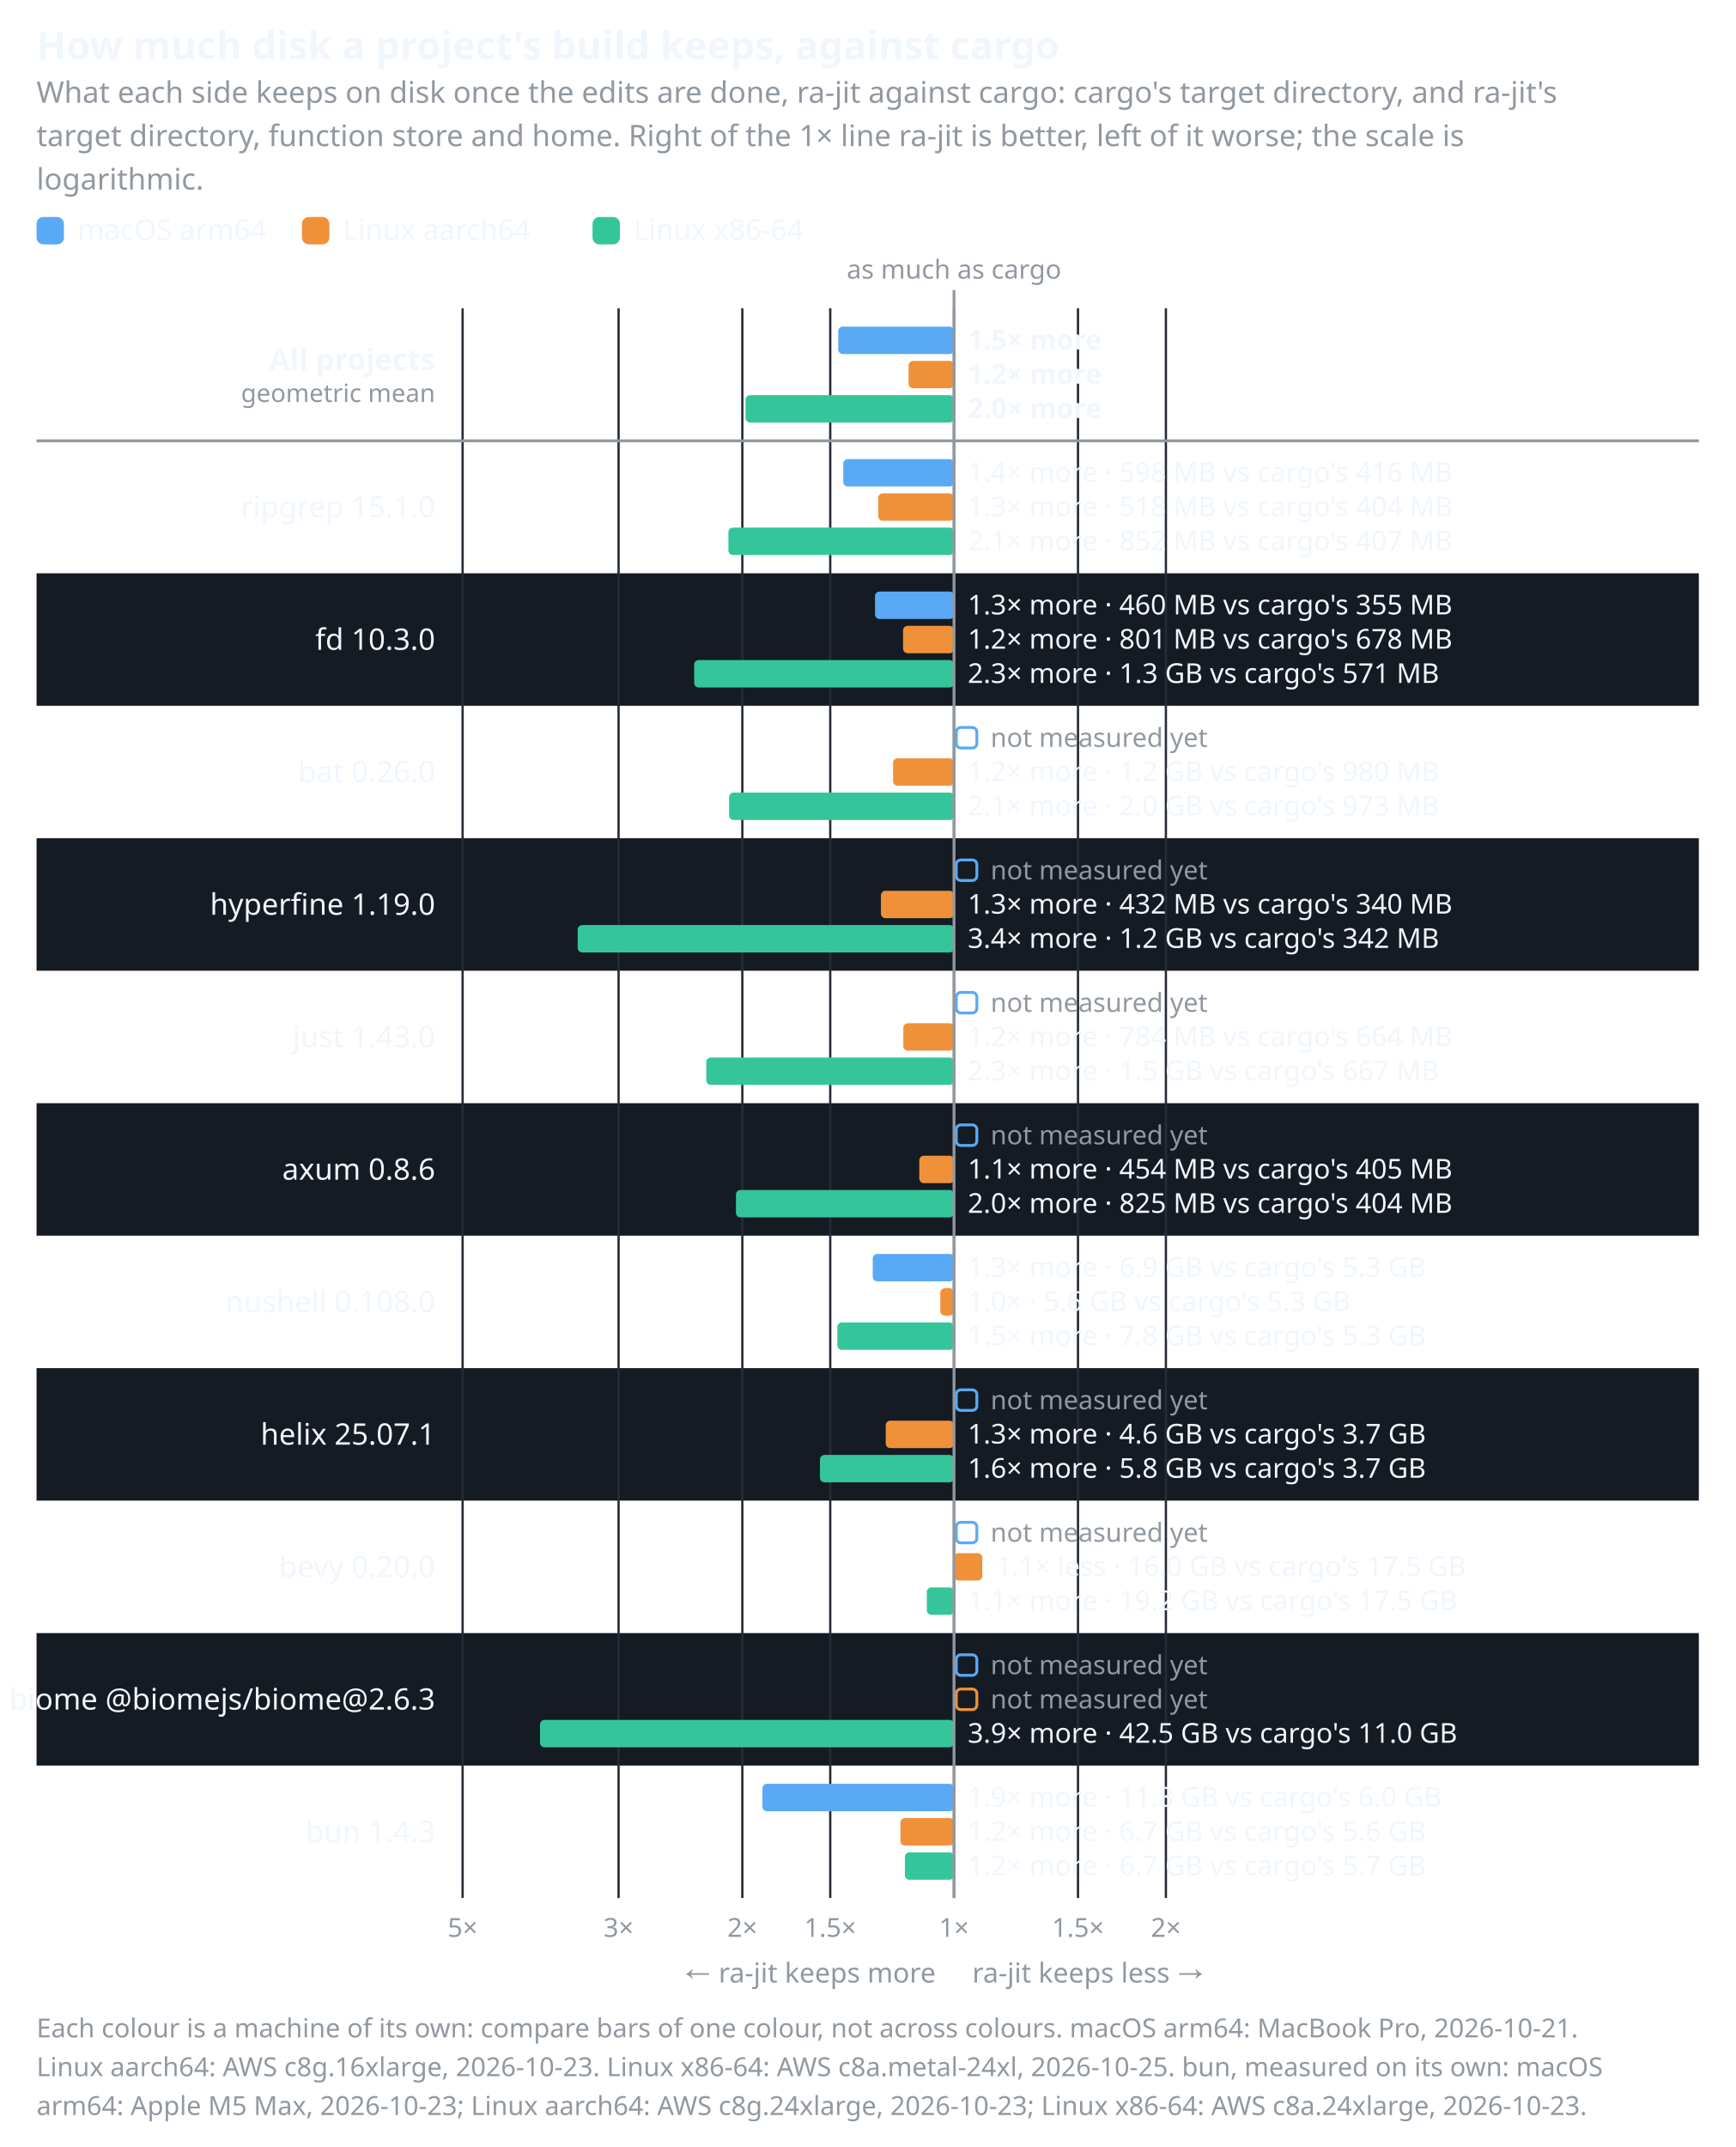
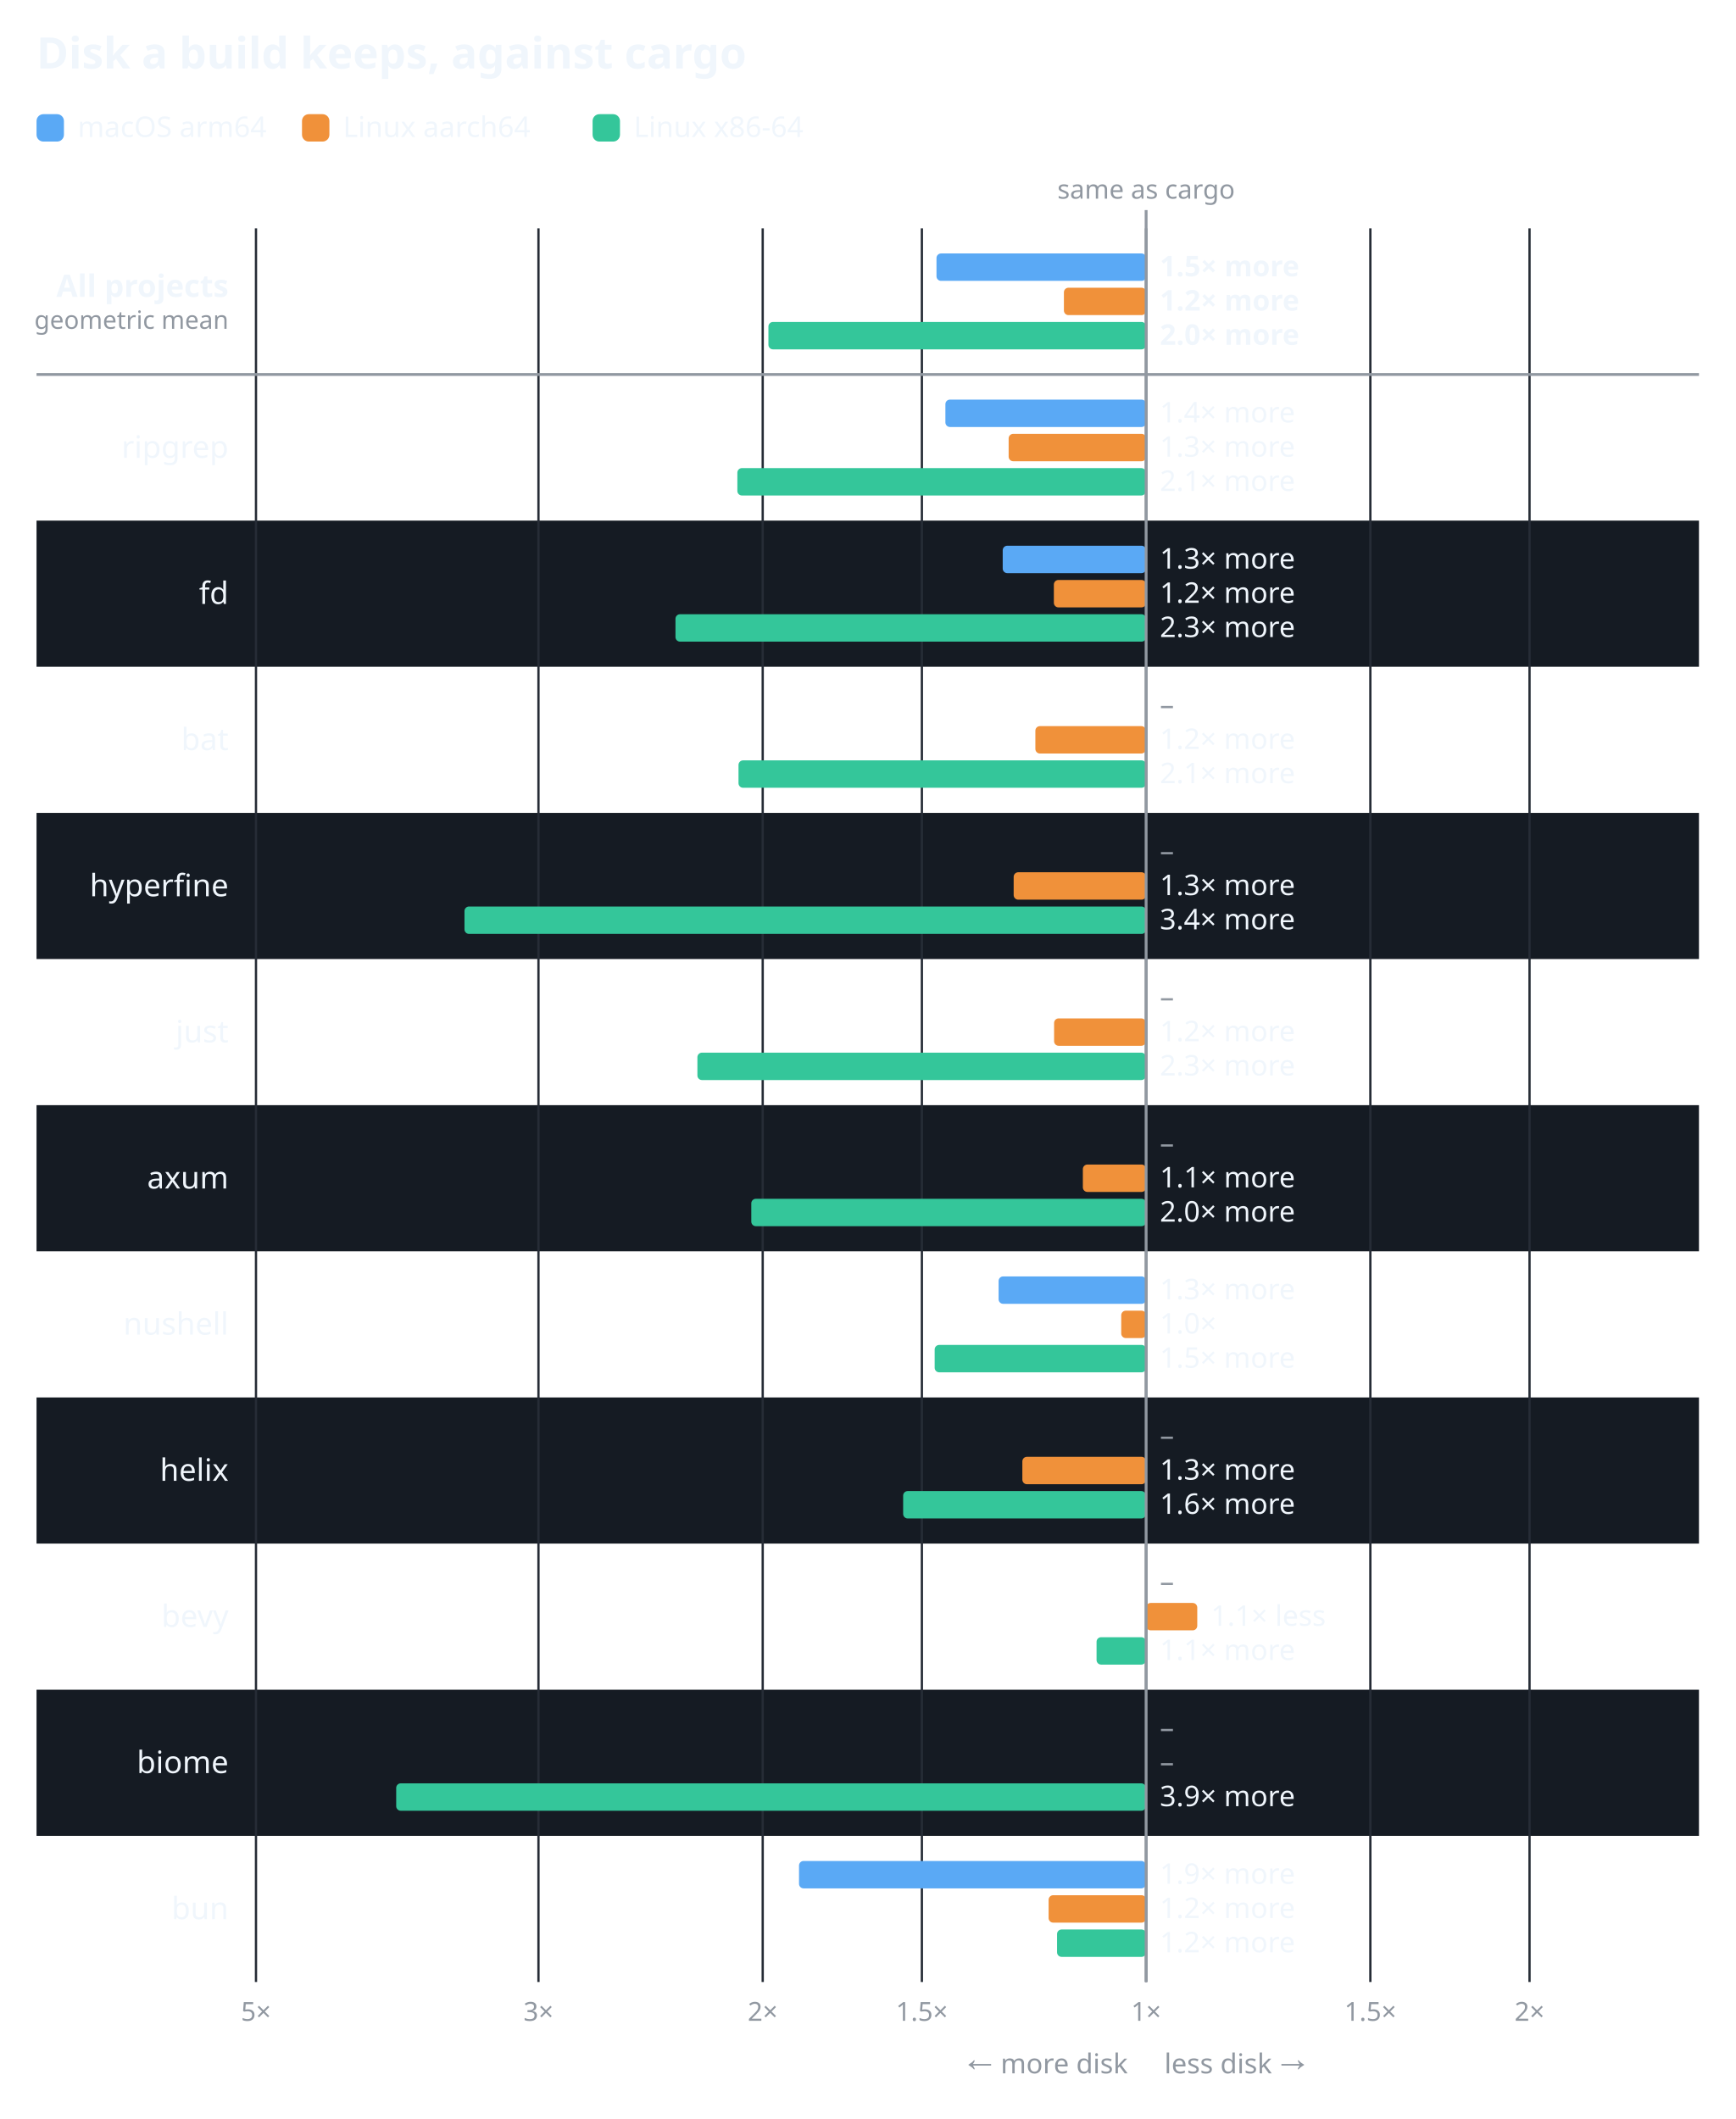
- <svg xmlns="http://www.w3.org/2000/svg" width="760" height="940" viewBox="0 0 760 940" role="img" aria-label="How much disk a project's build keeps, against cargo">
+ <svg xmlns="http://www.w3.org/2000/svg" width="760" height="928" viewBox="0 0 760 928" role="img" aria-label="Disk a build keeps, against cargo">
  <style>text{font-family:-apple-system, BlinkMacSystemFont, 'Segoe UI', 'Noto Sans', Helvetica, Arial, sans-serif;fill:#f0f6fc}.d{fill:#9198a1}.b{font-weight:600}.v{font-variant-numeric:tabular-nums}.g{stroke:#262c36}.r{stroke:#9198a1;stroke-width:1.25}.z{fill:#151b23}.o{fill:none;stroke-width:1.25}.p0{fill:#5aa9f5}.w0{stroke:#5aa9f5}.p1{fill:#f0913a}.w1{stroke:#f0913a}.p2{fill:#34c69a}.w2{stroke:#34c69a}</style>
-   <text x="16" y="26" font-size="17" class="b">How much disk a project's build keeps, against cargo</text>
-   <text x="16" y="45" font-size="13" class="d">What each side keeps on disk once the edits are done, ra-jit against cargo: cargo's target directory, and ra-jit's</text>
-   <text x="16" y="64" font-size="13" class="d">target directory, function store and home. Right of the 1× line ra-jit is better, left of it worse; the scale is</text>
-   <text x="16" y="83" font-size="13" class="d">logarithmic.</text>
-   <rect x="16" y="95" width="12" height="12" rx="3" class="p0" />
-   <text x="34" y="105" font-size="12.5">macOS arm64</text>
-   <rect x="132.25" y="95" width="12" height="12" rx="3" class="p1" />
-   <text x="150.2" y="105" font-size="12.5">Linux aarch64</text>
-   <rect x="259.5" y="95" width="12" height="12" rx="3" class="p2" />
-   <text x="277.5" y="105" font-size="12.5">Linux x86-64</text>
-   <rect x="16" y="715" width="728" height="58" class="z" />
-   <rect x="16" y="599" width="728" height="58" class="z" />
-   <rect x="16" y="483" width="728" height="58" class="z" />
-   <rect x="16" y="367" width="728" height="58" class="z" />
-   <rect x="16" y="251" width="728" height="58" class="z" />
-   <line x1="202.6" y1="135" x2="202.6" y2="831" class="g" />
-   <line x1="270.9" y1="135" x2="270.9" y2="831" class="g" />
-   <line x1="325.1" y1="135" x2="325.1" y2="831" class="g" />
-   <line x1="363.6" y1="135" x2="363.6" y2="831" class="g" />
-   <line x1="417.8" y1="135" x2="417.8" y2="831" class="g" />
-   <line x1="472.1" y1="135" x2="472.1" y2="831" class="g" />
-   <line x1="510.6" y1="135" x2="510.6" y2="831" class="g" />
-   <line x1="16" y1="193" x2="744" y2="193" class="r" />
-   <rect x="367.1" y="143" width="50.7" height="12" rx="2" class="p0" />
-   <rect x="397.9" y="158" width="19.9" height="12" rx="2" class="p1" />
-   <rect x="326.5" y="173" width="91.3" height="12" rx="2" class="p2" />
-   <rect x="369.3" y="201" width="48.5" height="12" rx="2" class="p0" />
-   <rect x="384.6" y="216" width="33.2" height="12" rx="2" class="p1" />
-   <rect x="319" y="231" width="98.8" height="12" rx="2" class="p2" />
-   <rect x="383.2" y="259" width="34.7" height="12" rx="2" class="p0" />
-   <rect x="395.5" y="274" width="22.3" height="12" rx="2" class="p1" />
-   <rect x="304" y="289" width="113.8" height="12" rx="2" class="p2" />
-   <rect x="418.8" y="318.5" width="9" height="9" rx="2" class="o w0" />
-   <rect x="391.1" y="332" width="26.8" height="12" rx="2" class="p1" />
-   <rect x="319.3" y="347" width="98.6" height="12" rx="2" class="p2" />
-   <rect x="418.8" y="376.5" width="9" height="9" rx="2" class="o w0" />
-   <rect x="385.8" y="390" width="32" height="12" rx="2" class="p1" />
-   <rect x="253" y="405" width="164.9" height="12" rx="2" class="p2" />
-   <rect x="418.8" y="434.5" width="9" height="9" rx="2" class="o w0" />
-   <rect x="395.6" y="448" width="22.2" height="12" rx="2" class="p1" />
-   <rect x="309.3" y="463" width="108.5" height="12" rx="2" class="p2" />
-   <rect x="418.8" y="492.5" width="9" height="9" rx="2" class="o w0" />
-   <rect x="402.6" y="506" width="15.3" height="12" rx="2" class="p1" />
-   <rect x="322.3" y="521" width="95.5" height="12" rx="2" class="p2" />
-   <rect x="382.2" y="549" width="35.7" height="12" rx="2" class="p0" />
-   <rect x="411.8" y="564" width="6" height="12" rx="2" class="p1" />
-   <rect x="366.7" y="579" width="51.1" height="12" rx="2" class="p2" />
-   <rect x="418.8" y="608.5" width="9" height="9" rx="2" class="o w0" />
-   <rect x="387.9" y="622" width="29.9" height="12" rx="2" class="p1" />
-   <rect x="359.1" y="637" width="58.7" height="12" rx="2" class="p2" />
-   <rect x="418.8" y="666.5" width="9" height="9" rx="2" class="o w0" />
-   <rect x="417.8" y="680" width="12.4" height="12" rx="2" class="p1" />
-   <rect x="405.9" y="695" width="11.9" height="12" rx="2" class="p2" />
-   <rect x="418.8" y="724.5" width="9" height="9" rx="2" class="o w0" />
-   <rect x="418.8" y="739.5" width="9" height="9" rx="2" class="o w1" />
-   <rect x="236.5" y="753" width="181.3" height="12" rx="2" class="p2" />
-   <rect x="333.9" y="781" width="83.9" height="12" rx="2" class="p0" />
-   <rect x="394.3" y="796" width="23.6" height="12" rx="2" class="p1" />
-   <rect x="396.3" y="811" width="21.5" height="12" rx="2" class="p2" />
-   <line x1="417.8" y1="127" x2="417.8" y2="831" class="r" />
-   <text x="202.6" y="848" font-size="11.5" text-anchor="middle" class="d v">5×</text>
-   <text x="270.9" y="848" font-size="11.5" text-anchor="middle" class="d v">3×</text>
-   <text x="325.1" y="848" font-size="11.5" text-anchor="middle" class="d v">2×</text>
-   <text x="363.6" y="848" font-size="11.5" text-anchor="middle" class="d v">1.5×</text>
-   <text x="417.8" y="848" font-size="11.5" text-anchor="middle" class="d v">1×</text>
-   <text x="472.1" y="848" font-size="11.5" text-anchor="middle" class="d v">1.5×</text>
-   <text x="510.6" y="848" font-size="11.5" text-anchor="middle" class="d v">2×</text>
-   <text x="190.6" y="162" font-size="13" text-anchor="end" class="b">All projects</text>
-   <text x="190.6" y="176" font-size="11" text-anchor="end" class="d">geometric mean</text>
-   <text x="423.8" y="153" font-size="12" class="v b">1.5× more</text>
-   <text x="423.8" y="168" font-size="12" class="v b">1.2× more</text>
-   <text x="423.8" y="183" font-size="12" class="v b">2.0× more</text>
-   <text x="190.6" y="226.5" font-size="13" text-anchor="end">ripgrep 15.1.0</text>
-   <text x="423.8" y="211" font-size="12" class="v">1.4× more · 598 MB vs cargo's 416 MB</text>
-   <text x="423.8" y="226" font-size="12" class="v">1.3× more · 518 MB vs cargo's 404 MB</text>
-   <text x="423.8" y="241" font-size="12" class="v">2.1× more · 852 MB vs cargo's 407 MB</text>
-   <text x="190.6" y="284.5" font-size="13" text-anchor="end">fd 10.3.0</text>
-   <text x="423.8" y="269" font-size="12" class="v">1.3× more · 460 MB vs cargo's 355 MB</text>
-   <text x="423.8" y="284" font-size="12" class="v">1.2× more · 801 MB vs cargo's 678 MB</text>
-   <text x="423.8" y="299" font-size="12" class="v">2.3× more · 1.3 GB vs cargo's 571 MB</text>
-   <text x="190.6" y="342.5" font-size="13" text-anchor="end">bat 0.26.0</text>
-   <text x="433.8" y="327" font-size="11.5" class="d">not measured yet</text>
-   <text x="423.8" y="342" font-size="12" class="v">1.2× more · 1.2 GB vs cargo's 980 MB</text>
-   <text x="423.8" y="357" font-size="12" class="v">2.1× more · 2.0 GB vs cargo's 973 MB</text>
-   <text x="190.6" y="400.5" font-size="13" text-anchor="end">hyperfine 1.19.0</text>
-   <text x="433.8" y="385" font-size="11.5" class="d">not measured yet</text>
-   <text x="423.8" y="400" font-size="12" class="v">1.3× more · 432 MB vs cargo's 340 MB</text>
-   <text x="423.8" y="415" font-size="12" class="v">3.4× more · 1.2 GB vs cargo's 342 MB</text>
-   <text x="190.6" y="458.5" font-size="13" text-anchor="end">just 1.43.0</text>
-   <text x="433.8" y="443" font-size="11.5" class="d">not measured yet</text>
-   <text x="423.8" y="458" font-size="12" class="v">1.2× more · 784 MB vs cargo's 664 MB</text>
-   <text x="423.8" y="473" font-size="12" class="v">2.3× more · 1.5 GB vs cargo's 667 MB</text>
-   <text x="190.6" y="516.5" font-size="13" text-anchor="end">axum 0.8.6</text>
-   <text x="433.8" y="501" font-size="11.5" class="d">not measured yet</text>
-   <text x="423.8" y="516" font-size="12" class="v">1.1× more · 454 MB vs cargo's 405 MB</text>
-   <text x="423.8" y="531" font-size="12" class="v">2.0× more · 825 MB vs cargo's 404 MB</text>
-   <text x="190.6" y="574.5" font-size="13" text-anchor="end">nushell 0.108.0</text>
-   <text x="423.8" y="559" font-size="12" class="v">1.3× more · 6.9 GB vs cargo's 5.3 GB</text>
-   <text x="423.8" y="574" font-size="12" class="v">1.0× · 5.6 GB vs cargo's 5.3 GB</text>
-   <text x="423.8" y="589" font-size="12" class="v">1.5× more · 7.8 GB vs cargo's 5.3 GB</text>
-   <text x="190.6" y="632.5" font-size="13" text-anchor="end">helix 25.07.1</text>
-   <text x="433.8" y="617" font-size="11.5" class="d">not measured yet</text>
-   <text x="423.8" y="632" font-size="12" class="v">1.3× more · 4.6 GB vs cargo's 3.7 GB</text>
-   <text x="423.8" y="647" font-size="12" class="v">1.6× more · 5.8 GB vs cargo's 3.7 GB</text>
-   <text x="190.6" y="690.5" font-size="13" text-anchor="end">bevy 0.20.0</text>
-   <text x="433.8" y="675" font-size="11.5" class="d">not measured yet</text>
-   <text x="436.2" y="690" font-size="12" class="v">1.1× less · 16.0 GB vs cargo's 17.5 GB</text>
-   <text x="423.8" y="705" font-size="12" class="v">1.1× more · 19.2 GB vs cargo's 17.5 GB</text>
-   <text x="190.6" y="748.5" font-size="13" text-anchor="end">biome @biomejs/biome@2.6.3</text>
-   <text x="433.8" y="733" font-size="11.5" class="d">not measured yet</text>
-   <text x="433.8" y="748" font-size="11.5" class="d">not measured yet</text>
-   <text x="423.8" y="763" font-size="12" class="v">3.9× more · 42.5 GB vs cargo's 11.0 GB</text>
-   <text x="190.6" y="806.5" font-size="13" text-anchor="end">bun 1.4.3</text>
-   <text x="423.8" y="791" font-size="12" class="v">1.9× more · 11.3 GB vs cargo's 6.0 GB</text>
-   <text x="423.8" y="806" font-size="12" class="v">1.2× more · 6.7 GB vs cargo's 5.6 GB</text>
-   <text x="423.8" y="821" font-size="12" class="v">1.2× more · 6.7 GB vs cargo's 5.7 GB</text>
-   <text x="417.8" y="122" font-size="11.5" text-anchor="middle" class="d">as much as cargo</text>
-   <text x="409.8" y="868" font-size="12" text-anchor="end" class="d">← ra-jit keeps more</text>
-   <text x="425.8" y="868" font-size="12" class="d">ra-jit keeps less →</text>
-   <text x="16" y="892" font-size="11.5" class="d">Each colour is a machine of its own: compare bars of one colour, not across colours. macOS arm64: MacBook Pro, 2026-10-21.</text>
-   <text x="16" y="909" font-size="11.5" class="d">Linux aarch64: AWS c8g.16xlarge, 2026-10-23. Linux x86-64: AWS c8a.metal-24xl, 2026-10-25. bun, measured on its own: macOS</text>
-   <text x="16" y="926" font-size="11.5" class="d">arm64: Apple M5 Max, 2026-10-23; Linux aarch64: AWS c8g.24xlarge, 2026-10-23; Linux x86-64: AWS c8a.24xlarge, 2026-10-23.</text>
+   <text x="16" y="30" font-size="19" class="b">Disk a build keeps, against cargo</text>
+   <rect x="16" y="50" width="12" height="12" rx="3" class="p0" />
+   <text x="34" y="60" font-size="12.5">macOS arm64</text>
+   <rect x="132.25" y="50" width="12" height="12" rx="3" class="p1" />
+   <text x="150.2" y="60" font-size="12.5">Linux aarch64</text>
+   <rect x="259.5" y="50" width="12" height="12" rx="3" class="p2" />
+   <text x="277.5" y="60" font-size="12.5">Linux x86-64</text>
+   <rect x="16" y="740" width="728" height="64" class="z" />
+   <rect x="16" y="612" width="728" height="64" class="z" />
+   <rect x="16" y="484" width="728" height="64" class="z" />
+   <rect x="16" y="356" width="728" height="64" class="z" />
+   <rect x="16" y="228" width="728" height="64" class="z" />
+   <line x1="112.1" y1="100" x2="112.1" y2="868" class="g" />
+   <line x1="235.8" y1="100" x2="235.8" y2="868" class="g" />
+   <line x1="334" y1="100" x2="334" y2="868" class="g" />
+   <line x1="403.7" y1="100" x2="403.7" y2="868" class="g" />
+   <line x1="501.9" y1="100" x2="501.9" y2="868" class="g" />
+   <line x1="600.1" y1="100" x2="600.1" y2="868" class="g" />
+   <line x1="669.8" y1="100" x2="669.8" y2="868" class="g" />
+   <line x1="16" y1="164" x2="744" y2="164" class="r" />
+   <rect x="410.1" y="111" width="91.8" height="12" rx="2" class="p0" />
+   <rect x="465.9" y="126" width="36" height="12" rx="2" class="p1" />
+   <rect x="336.5" y="141" width="165.4" height="12" rx="2" class="p2" />
+   <rect x="414" y="175" width="87.9" height="12" rx="2" class="p0" />
+   <rect x="441.7" y="190" width="60.2" height="12" rx="2" class="p1" />
+   <rect x="322.9" y="205" width="178.9" height="12" rx="2" class="p2" />
+   <rect x="439.1" y="239" width="62.8" height="12" rx="2" class="p0" />
+   <rect x="461.5" y="254" width="40.4" height="12" rx="2" class="p1" />
+   <rect x="295.8" y="269" width="206.1" height="12" rx="2" class="p2" />
+   <rect x="453.4" y="318" width="48.4" height="12" rx="2" class="p1" />
+   <rect x="323.4" y="333" width="178.5" height="12" rx="2" class="p2" />
+   <rect x="443.9" y="382" width="58" height="12" rx="2" class="p1" />
+   <rect x="203.4" y="397" width="298.5" height="12" rx="2" class="p2" />
+   <rect x="461.6" y="446" width="40.2" height="12" rx="2" class="p1" />
+   <rect x="305.4" y="461" width="196.4" height="12" rx="2" class="p2" />
+   <rect x="474.2" y="510" width="27.7" height="12" rx="2" class="p1" />
+   <rect x="329" y="525" width="172.9" height="12" rx="2" class="p2" />
+   <rect x="437.3" y="559" width="64.6" height="12" rx="2" class="p0" />
+   <rect x="491" y="574" width="10.9" height="12" rx="2" class="p1" />
+   <rect x="409.3" y="589" width="92.6" height="12" rx="2" class="p2" />
+   <rect x="447.7" y="638" width="54.2" height="12" rx="2" class="p1" />
+   <rect x="395.5" y="653" width="106.3" height="12" rx="2" class="p2" />
+   <rect x="501.9" y="702" width="22.4" height="12" rx="2" class="p1" />
+   <rect x="480.2" y="717" width="21.6" height="12" rx="2" class="p2" />
+   <rect x="173.5" y="781" width="328.3" height="12" rx="2" class="p2" />
+   <rect x="349.9" y="815" width="151.9" height="12" rx="2" class="p0" />
+   <rect x="459.2" y="830" width="42.7" height="12" rx="2" class="p1" />
+   <rect x="462.9" y="845" width="39" height="12" rx="2" class="p2" />
+   <line x1="501.9" y1="92" x2="501.9" y2="868" class="r" />
+   <text x="112.1" y="885" font-size="11.5" text-anchor="middle" class="d v">5×</text>
+   <text x="235.8" y="885" font-size="11.5" text-anchor="middle" class="d v">3×</text>
+   <text x="334" y="885" font-size="11.5" text-anchor="middle" class="d v">2×</text>
+   <text x="403.7" y="885" font-size="11.5" text-anchor="middle" class="d v">1.5×</text>
+   <text x="501.9" y="885" font-size="11.5" text-anchor="middle" class="d v">1×</text>
+   <text x="600.1" y="885" font-size="11.5" text-anchor="middle" class="d v">1.5×</text>
+   <text x="669.8" y="885" font-size="11.5" text-anchor="middle" class="d v">2×</text>
+   <text x="100.1" y="130" font-size="13.5" text-anchor="end" class="b">All projects</text>
+   <text x="100.1" y="144" font-size="11" text-anchor="end" class="d">geometric mean</text>
+   <text x="507.9" y="121" font-size="12.5" class="v b">1.5× more</text>
+   <text x="507.9" y="136" font-size="12.5" class="v b">1.2× more</text>
+   <text x="507.9" y="151" font-size="12.5" class="v b">2.0× more</text>
+   <text x="100.1" y="200.5" font-size="13.5" text-anchor="end">ripgrep</text>
+   <text x="507.9" y="185" font-size="12.5" class="v">1.4× more</text>
+   <text x="507.9" y="200" font-size="12.5" class="v">1.3× more</text>
+   <text x="507.9" y="215" font-size="12.5" class="v">2.1× more</text>
+   <text x="100.1" y="264.5" font-size="13.5" text-anchor="end">fd</text>
+   <text x="507.9" y="249" font-size="12.5" class="v">1.3× more</text>
+   <text x="507.9" y="264" font-size="12.5" class="v">1.2× more</text>
+   <text x="507.9" y="279" font-size="12.5" class="v">2.3× more</text>
+   <text x="100.1" y="328.5" font-size="13.5" text-anchor="end">bat</text>
+   <text x="507.9" y="313" font-size="12.5" class="d">–</text>
+   <text x="507.9" y="328" font-size="12.5" class="v">1.2× more</text>
+   <text x="507.9" y="343" font-size="12.5" class="v">2.1× more</text>
+   <text x="100.1" y="392.5" font-size="13.5" text-anchor="end">hyperfine</text>
+   <text x="507.9" y="377" font-size="12.5" class="d">–</text>
+   <text x="507.9" y="392" font-size="12.5" class="v">1.3× more</text>
+   <text x="507.9" y="407" font-size="12.5" class="v">3.4× more</text>
+   <text x="100.1" y="456.5" font-size="13.5" text-anchor="end">just</text>
+   <text x="507.9" y="441" font-size="12.5" class="d">–</text>
+   <text x="507.9" y="456" font-size="12.5" class="v">1.2× more</text>
+   <text x="507.9" y="471" font-size="12.5" class="v">2.3× more</text>
+   <text x="100.1" y="520.5" font-size="13.5" text-anchor="end">axum</text>
+   <text x="507.9" y="505" font-size="12.5" class="d">–</text>
+   <text x="507.9" y="520" font-size="12.5" class="v">1.1× more</text>
+   <text x="507.9" y="535" font-size="12.5" class="v">2.0× more</text>
+   <text x="100.1" y="584.5" font-size="13.5" text-anchor="end">nushell</text>
+   <text x="507.9" y="569" font-size="12.5" class="v">1.3× more</text>
+   <text x="507.9" y="584" font-size="12.5" class="v">1.0×</text>
+   <text x="507.9" y="599" font-size="12.5" class="v">1.5× more</text>
+   <text x="100.1" y="648.5" font-size="13.5" text-anchor="end">helix</text>
+   <text x="507.9" y="633" font-size="12.5" class="d">–</text>
+   <text x="507.9" y="648" font-size="12.5" class="v">1.3× more</text>
+   <text x="507.9" y="663" font-size="12.5" class="v">1.6× more</text>
+   <text x="100.1" y="712.5" font-size="13.5" text-anchor="end">bevy</text>
+   <text x="507.9" y="697" font-size="12.5" class="d">–</text>
+   <text x="530.3" y="712" font-size="12.5" class="v">1.1× less</text>
+   <text x="507.9" y="727" font-size="12.5" class="v">1.1× more</text>
+   <text x="100.1" y="776.5" font-size="13.5" text-anchor="end">biome</text>
+   <text x="507.9" y="761" font-size="12.5" class="d">–</text>
+   <text x="507.9" y="776" font-size="12.5" class="d">–</text>
+   <text x="507.9" y="791" font-size="12.5" class="v">3.9× more</text>
+   <text x="100.1" y="840.5" font-size="13.5" text-anchor="end">bun</text>
+   <text x="507.9" y="825" font-size="12.5" class="v">1.9× more</text>
+   <text x="507.9" y="840" font-size="12.5" class="v">1.2× more</text>
+   <text x="507.9" y="855" font-size="12.5" class="v">1.2× more</text>
+   <text x="501.9" y="87" font-size="11.5" text-anchor="middle" class="d">same as cargo</text>
+   <text x="493.9" y="908" font-size="12" text-anchor="end" class="d">← more disk</text>
+   <text x="509.9" y="908" font-size="12" class="d">less disk →</text>
</svg>
